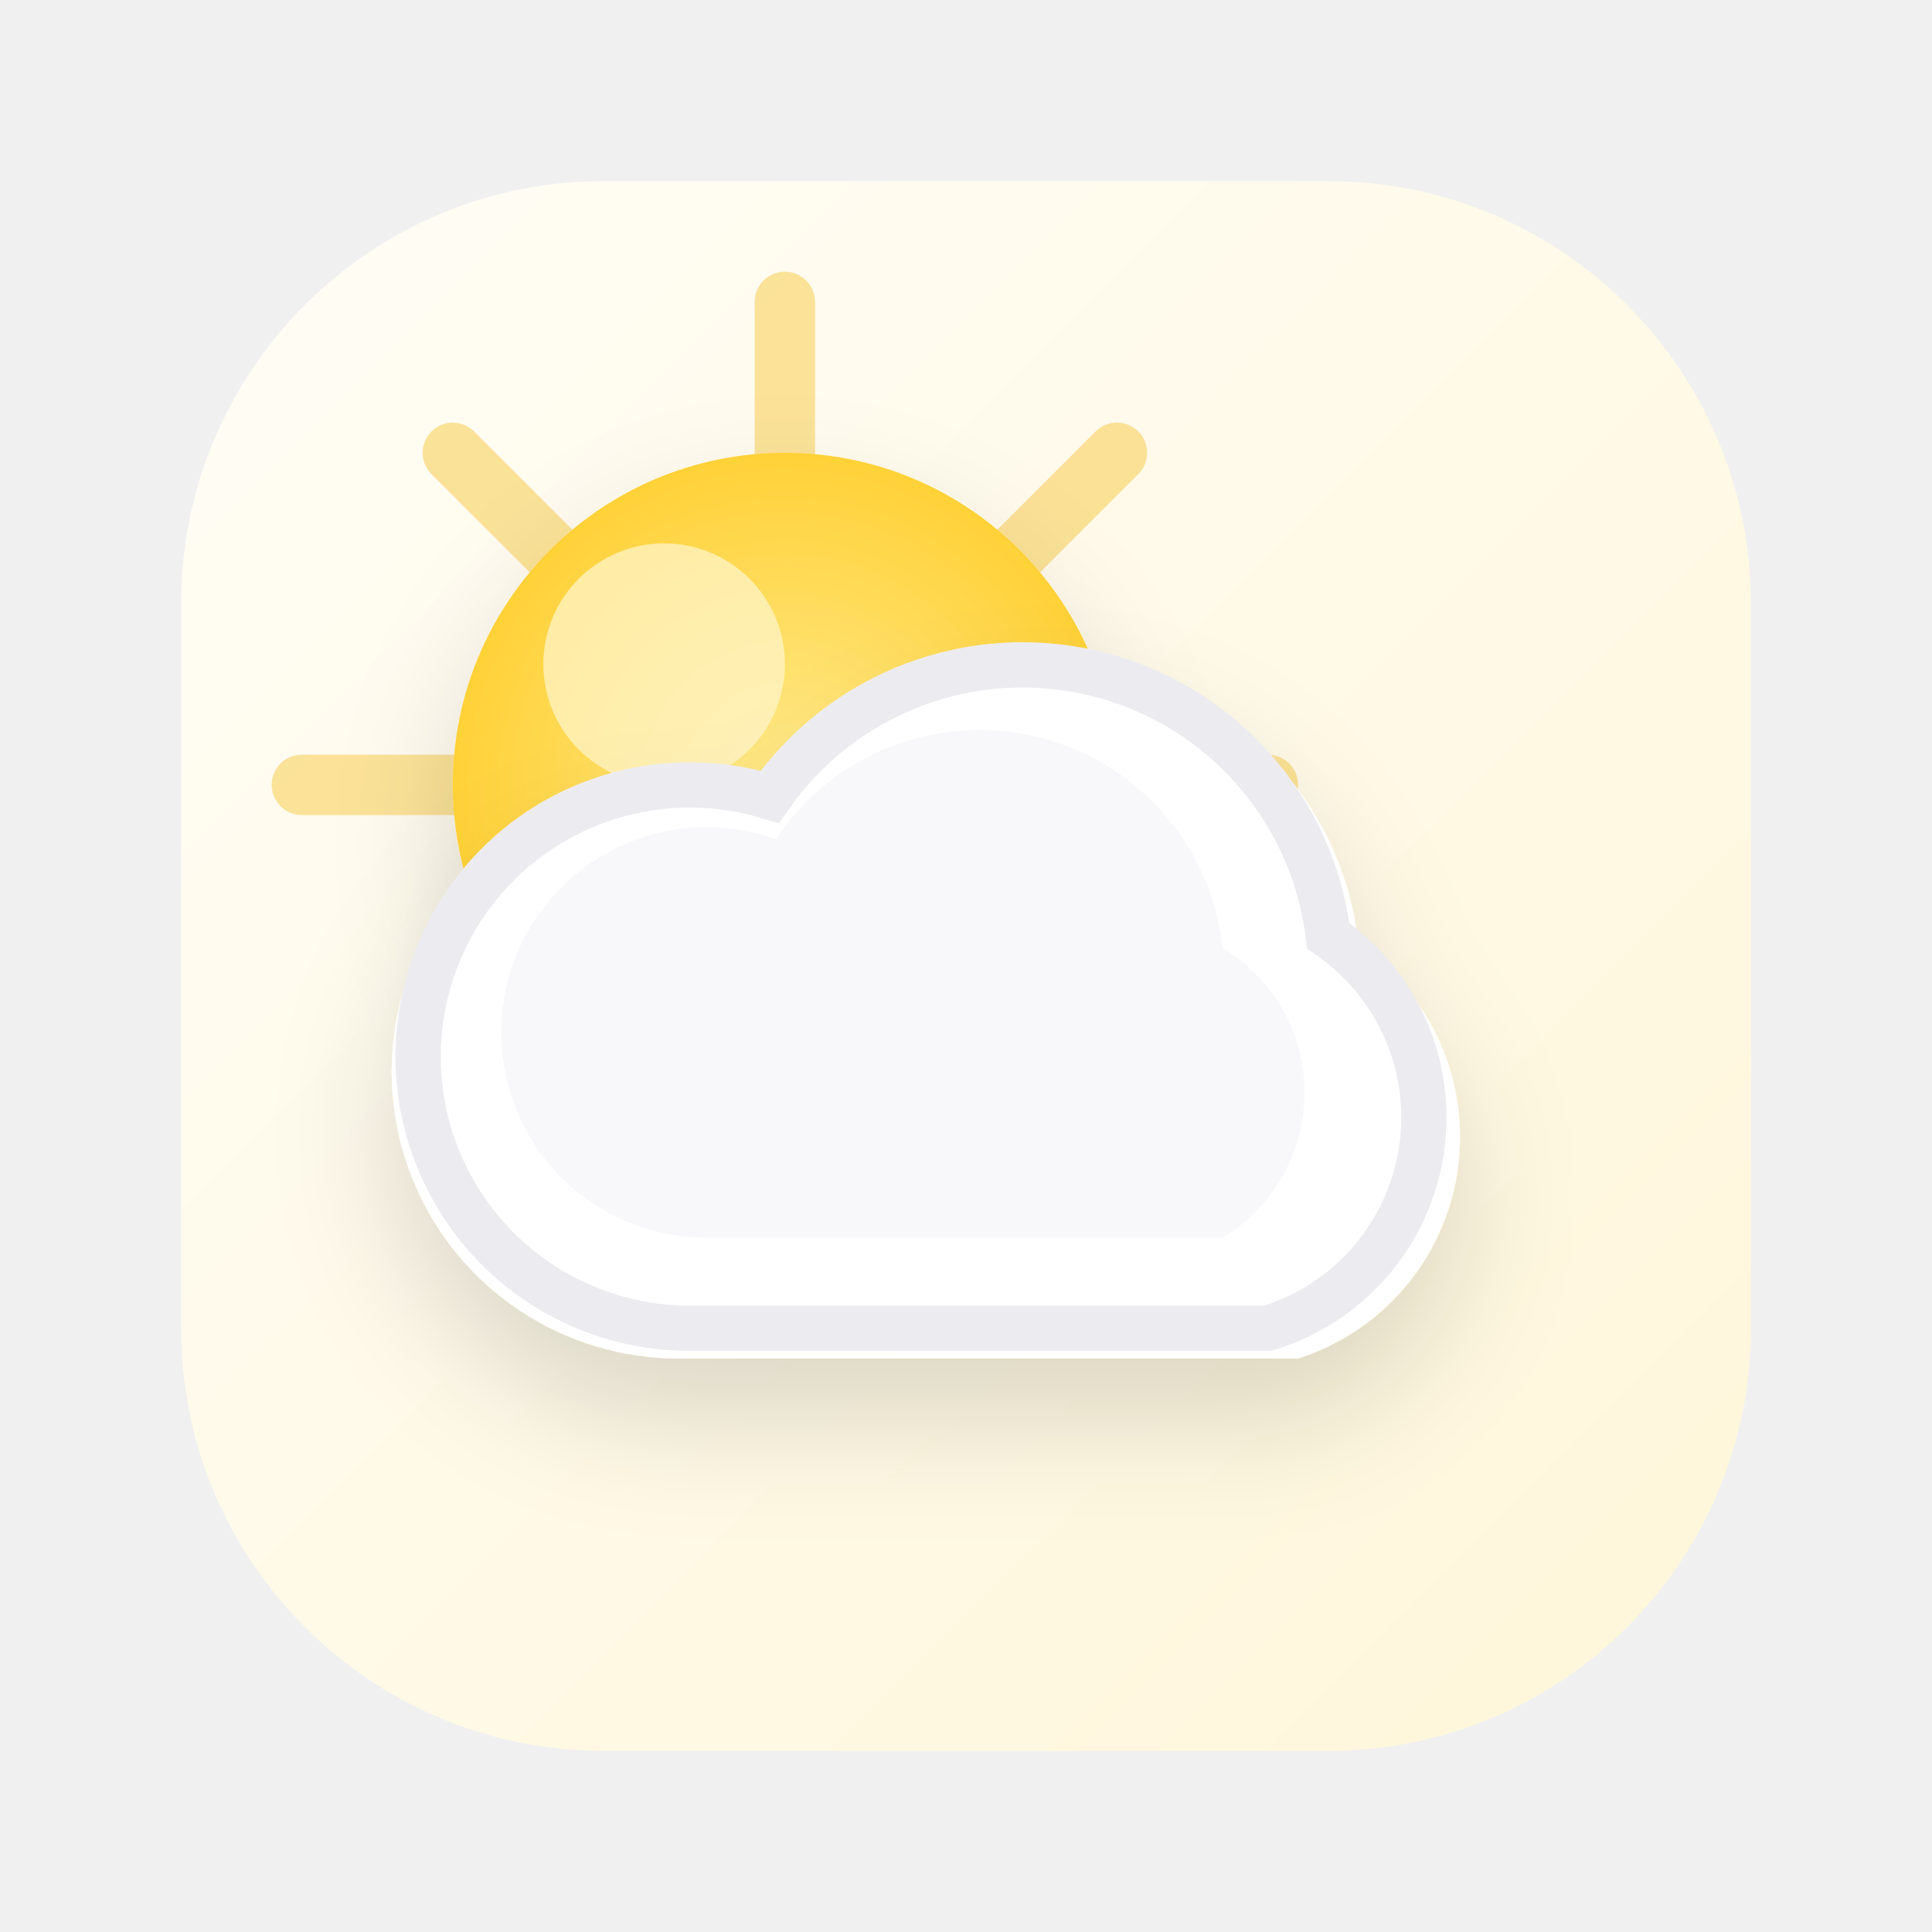
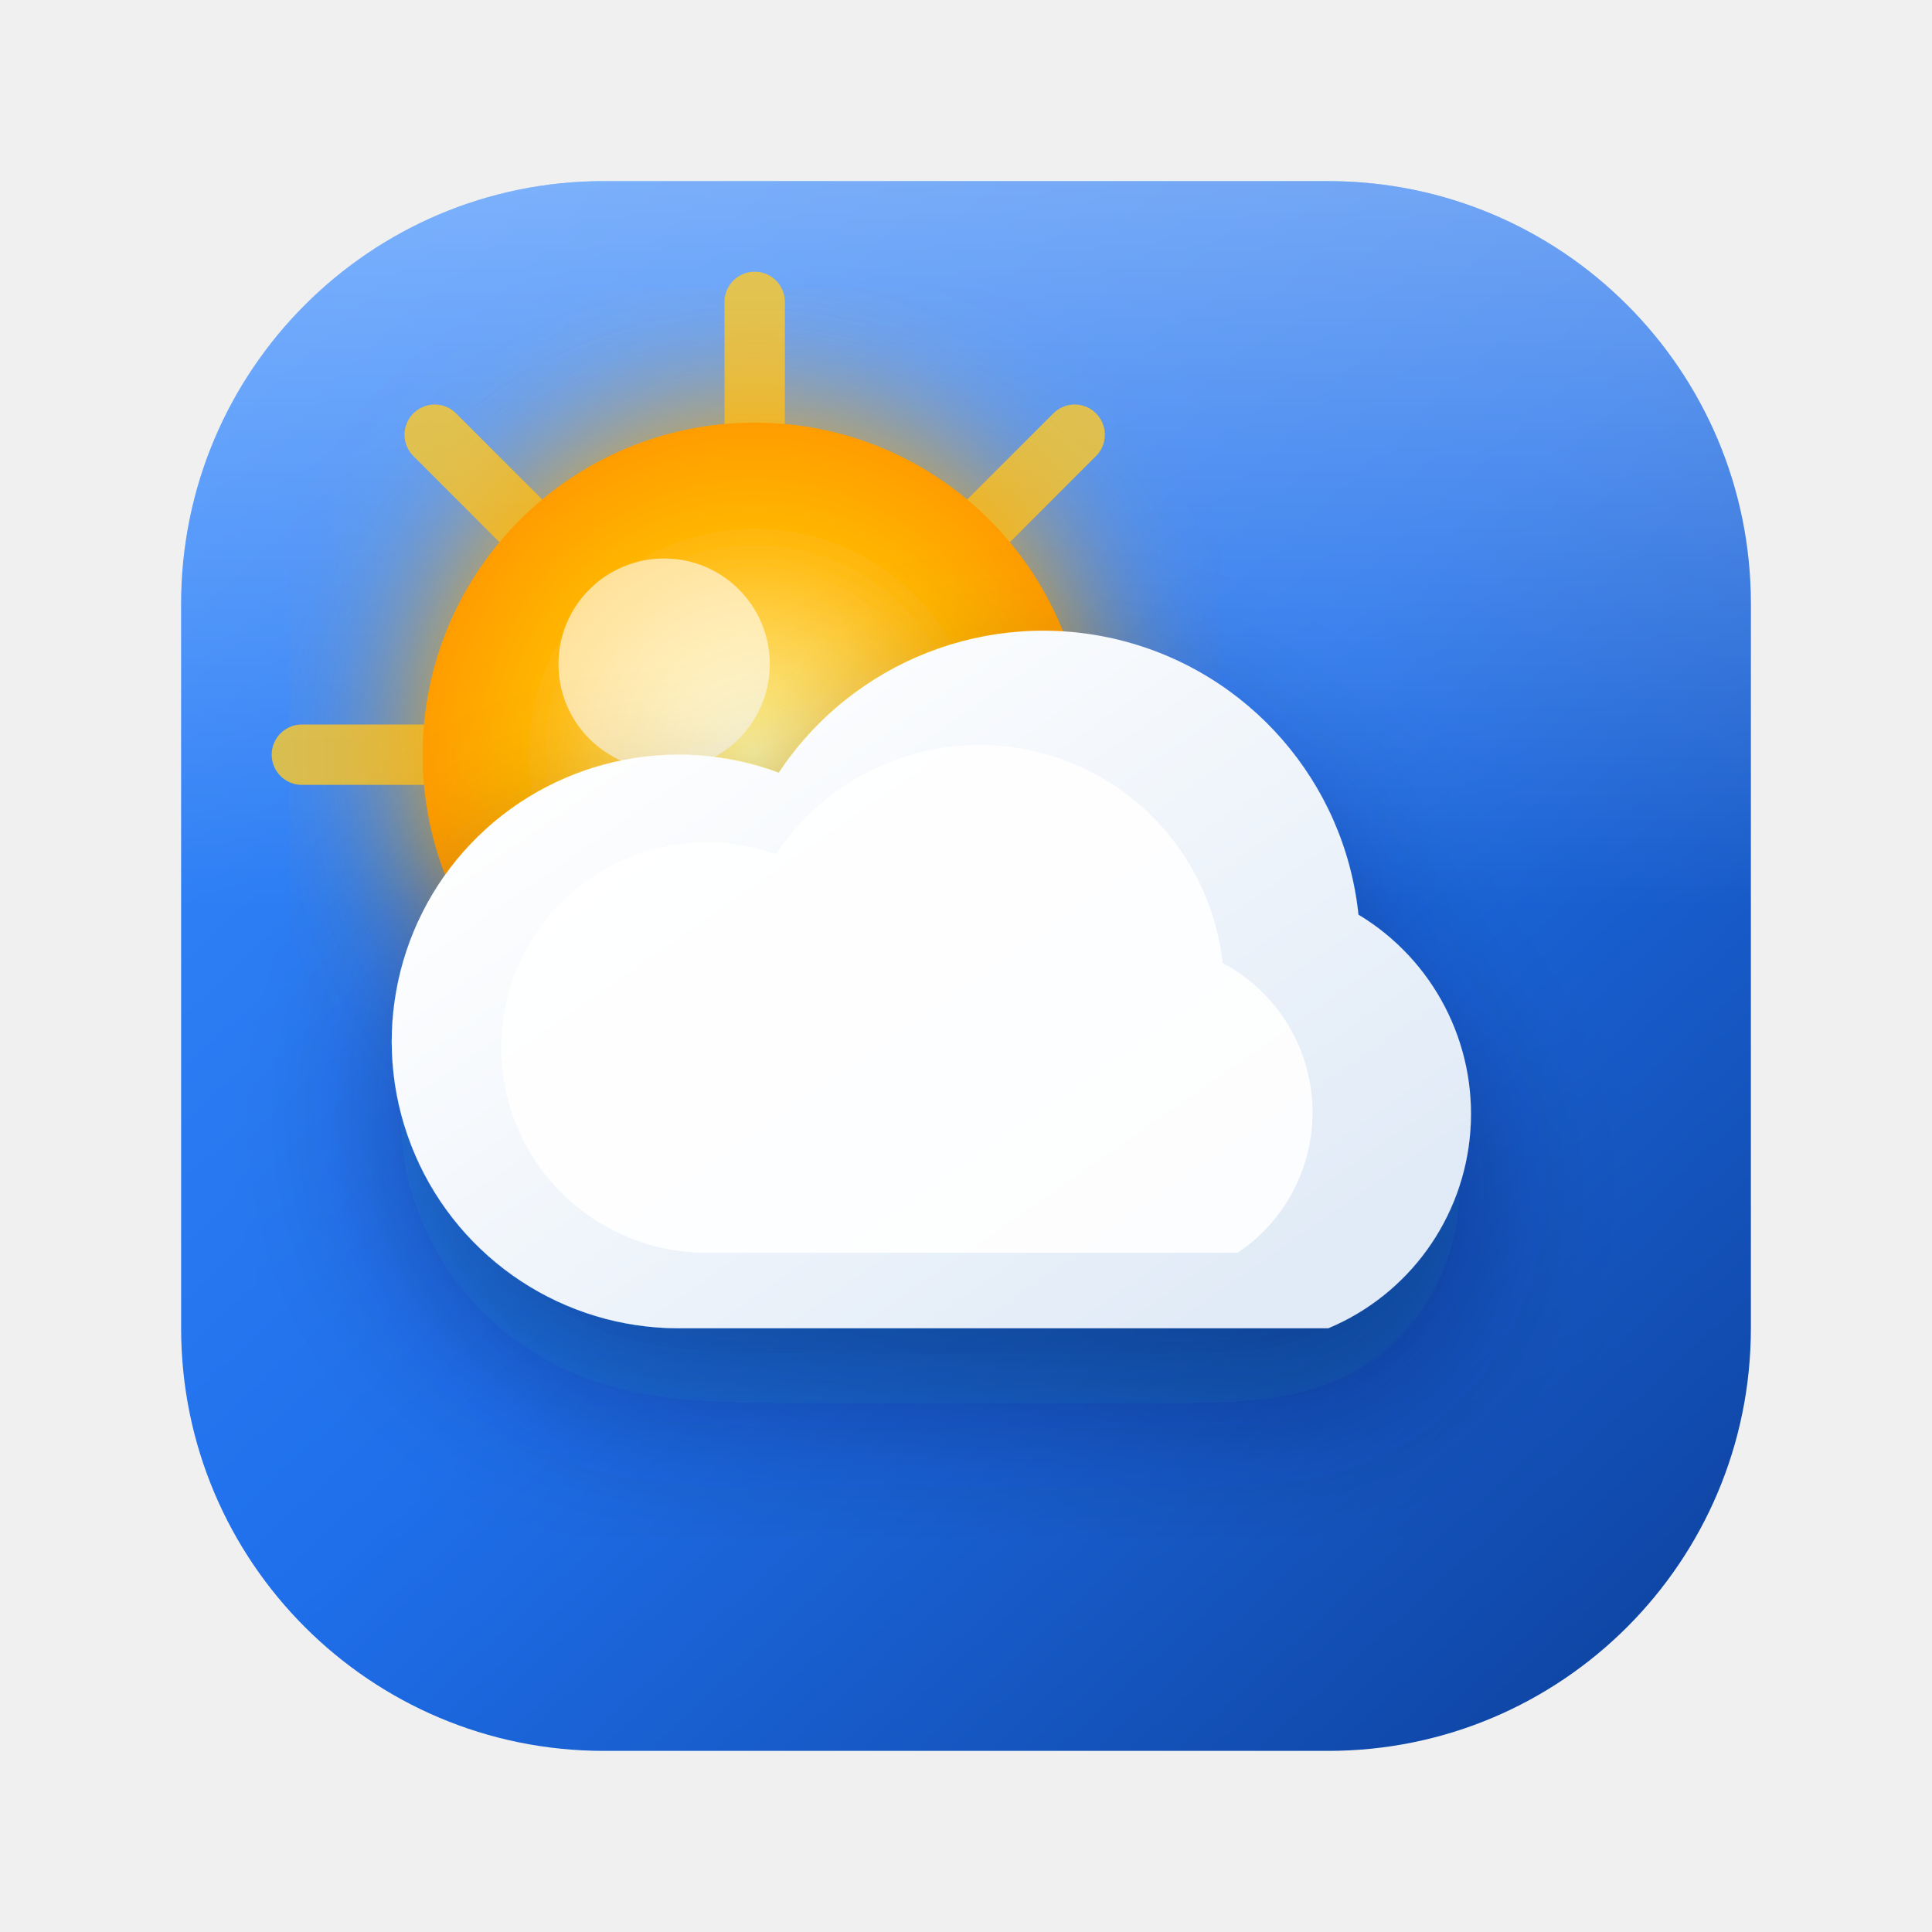
<svg xmlns="http://www.w3.org/2000/svg" viewBox="0 0 64 64" width="64" height="64" fill="none">
  <defs>
-     <linearGradient id="w-bg" x1="6" y1="6" x2="58" y2="58" gradientUnits="userSpaceOnUse">
-       <stop offset="0" stop-color="#fffdf6" />
-       <stop offset="1" stop-color="#fff6d9" />
+     <linearGradient id="w-bg" x1="8" y1="6" x2="56" y2="58" gradientUnits="userSpaceOnUse">
+       <stop offset="0%" stop-color="#3a8bfd" />
+       <stop offset="50%" stop-color="#1f6feb" />
+       <stop offset="100%" stop-color="#0d419d" />
    </linearGradient>
-     <radialGradient id="w-sun" cx="0" cy="0" r="1" gradientUnits="userSpaceOnUse" gradientTransform="translate(26 26) rotate(90) scale(13)">
-       <stop offset="0" stop-color="#ffe98a" />
-       <stop offset="1" stop-color="#ffcd29" />
+     <linearGradient id="w-gloss" x1="6" y1="6" x2="6" y2="30" gradientUnits="userSpaceOnUse">
+       <stop offset="0%" stop-color="#ffffff" stop-opacity="0.35" />
+       <stop offset="100%" stop-color="#ffffff" stop-opacity="0" />
+     </linearGradient>
+     <radialGradient id="w-sun" cx="0" cy="0" r="1" gradientUnits="userSpaceOnUse" gradientTransform="translate(25 25) rotate(90) scale(13)">
+       <stop offset="0%" stop-color="#fff59d" />
+       <stop offset="60%" stop-color="#ffb300" />
+       <stop offset="100%" stop-color="#ff8f00" />
    </radialGradient>
+     <filter id="w-glow" x="-20%" y="-20%" width="140%" height="140%">
+       <feGaussianBlur stdDeviation="2.5" result="blur" />
+       <feComposite in="SourceGraphic" in2="blur" operator="over" />
+     </filter>
    <filter id="w-soft" x="-30%" y="-30%" width="160%" height="160%">
-       <feDropShadow dx="0" dy="2" stdDeviation="2" flood-color="#000000" flood-opacity="0.14" />
+       <feDropShadow dx="0" dy="2.5" stdDeviation="2.5" flood-color="#021438" flood-opacity="0.38" />
    </filter>
+     <linearGradient id="w-cloud" x1="22" y1="22" x2="38" y2="45" gradientUnits="userSpaceOnUse">
+       <stop offset="0%" stop-color="#ffffff" />
+       <stop offset="100%" stop-color="#e1ebf7" />
+     </linearGradient>
  </defs>
  <rect x="6" y="6" width="52" height="52" rx="14" fill="url(#w-bg)" />
-   <g opacity="0.45">
-     <path d="M26 10v5" stroke="#f6c32f" stroke-width="2" stroke-linecap="round" />
-     <path d="M26 37v5" stroke="#f6c32f" stroke-width="2" stroke-linecap="round" />
-     <path d="M10 26h5" stroke="#f6c32f" stroke-width="2" stroke-linecap="round" />
-     <path d="M37 26h5" stroke="#f6c32f" stroke-width="2" stroke-linecap="round" />
-     <path d="M15 15l3.5 3.5" stroke="#f6c32f" stroke-width="2" stroke-linecap="round" />
-     <path d="M33.5 33.5L37 37" stroke="#f6c32f" stroke-width="2" stroke-linecap="round" />
-     <path d="M37 15l-3.5 3.5" stroke="#f6c32f" stroke-width="2" stroke-linecap="round" />
-     <path d="M18.5 33.5L15 37" stroke="#f6c32f" stroke-width="2" stroke-linecap="round" />
+   <path d="M20 6H44A14 14 0 0 1 58 20V30H6V20A14 14 0 0 1 20 6Z" fill="url(#w-gloss)" />
+   <g opacity="0.8" stroke="#ffca28" stroke-width="2" stroke-linecap="round">
+     <path d="M25 10v4.5" />
+     <path d="M25 35.5v4.5" />
+     <path d="M10 25h4.5" />
+     <path d="M35.5 25h4.5" />
+     <path d="M14.4 14.4l3.2 3.2" />
+     <path d="M32.4 32.4l3.2 3.2" />
+     <path d="M35.6 14.4l-3.2 3.2" />
+     <path d="M17.6 32.4l-3.2 3.2" />
  </g>
-   <circle cx="26" cy="26" r="11" fill="url(#w-sun)" filter="url(#w-soft)" />
-   <circle cx="22" cy="22" r="4" fill="#fff7cf" opacity="0.7" />
+   <circle cx="25" cy="25" r="11" fill="url(#w-sun)" filter="url(#w-glow)" />
+   <circle cx="22" cy="22" r="3.5" fill="#ffffff" opacity="0.6" />
  <g filter="url(#w-soft)">
-     <path d="M43 45H22.5a9.5 9.5 0 1 1 3.3-18.4A10.5 10.5 0 0 1 45 31.3 7.7 7.7 0 0 1 43 45Z" fill="#ffffff" />
-     <path d="M40.5 41H23.5a6.8 6.8 0 1 1 2.2-13.2 8.1 8.1 0 0 1 14.8 3.6 5.6 5.6 0 0 1 0 9.6Z" fill="#f8f8fa" />
+     <path d="M44 44H22.5a9.5 9.5 0 1 1 3.3-18.4A10.5 10.5 0 0 1 45 30.3 7.7 7.7 0 0 1 44 44Z" fill="url(#w-cloud)" />
+     <path d="M41 41.5H23.5a6.8 6.8 0 1 1 2.2-13.2 8.1 8.1 0 0 1 14.8 3.6 5.6 5.6 0 0 1 0.5 9.6Z" fill="#ffffff" opacity="0.9" />
  </g>
-   <path d="M42 44H22.7a9 9 0 1 1 2.8-17.6A10.2 10.2 0 0 1 44 31a7.3 7.3 0 0 1-2 13Z" stroke="#ececf0" stroke-width="1.5" />
</svg>
